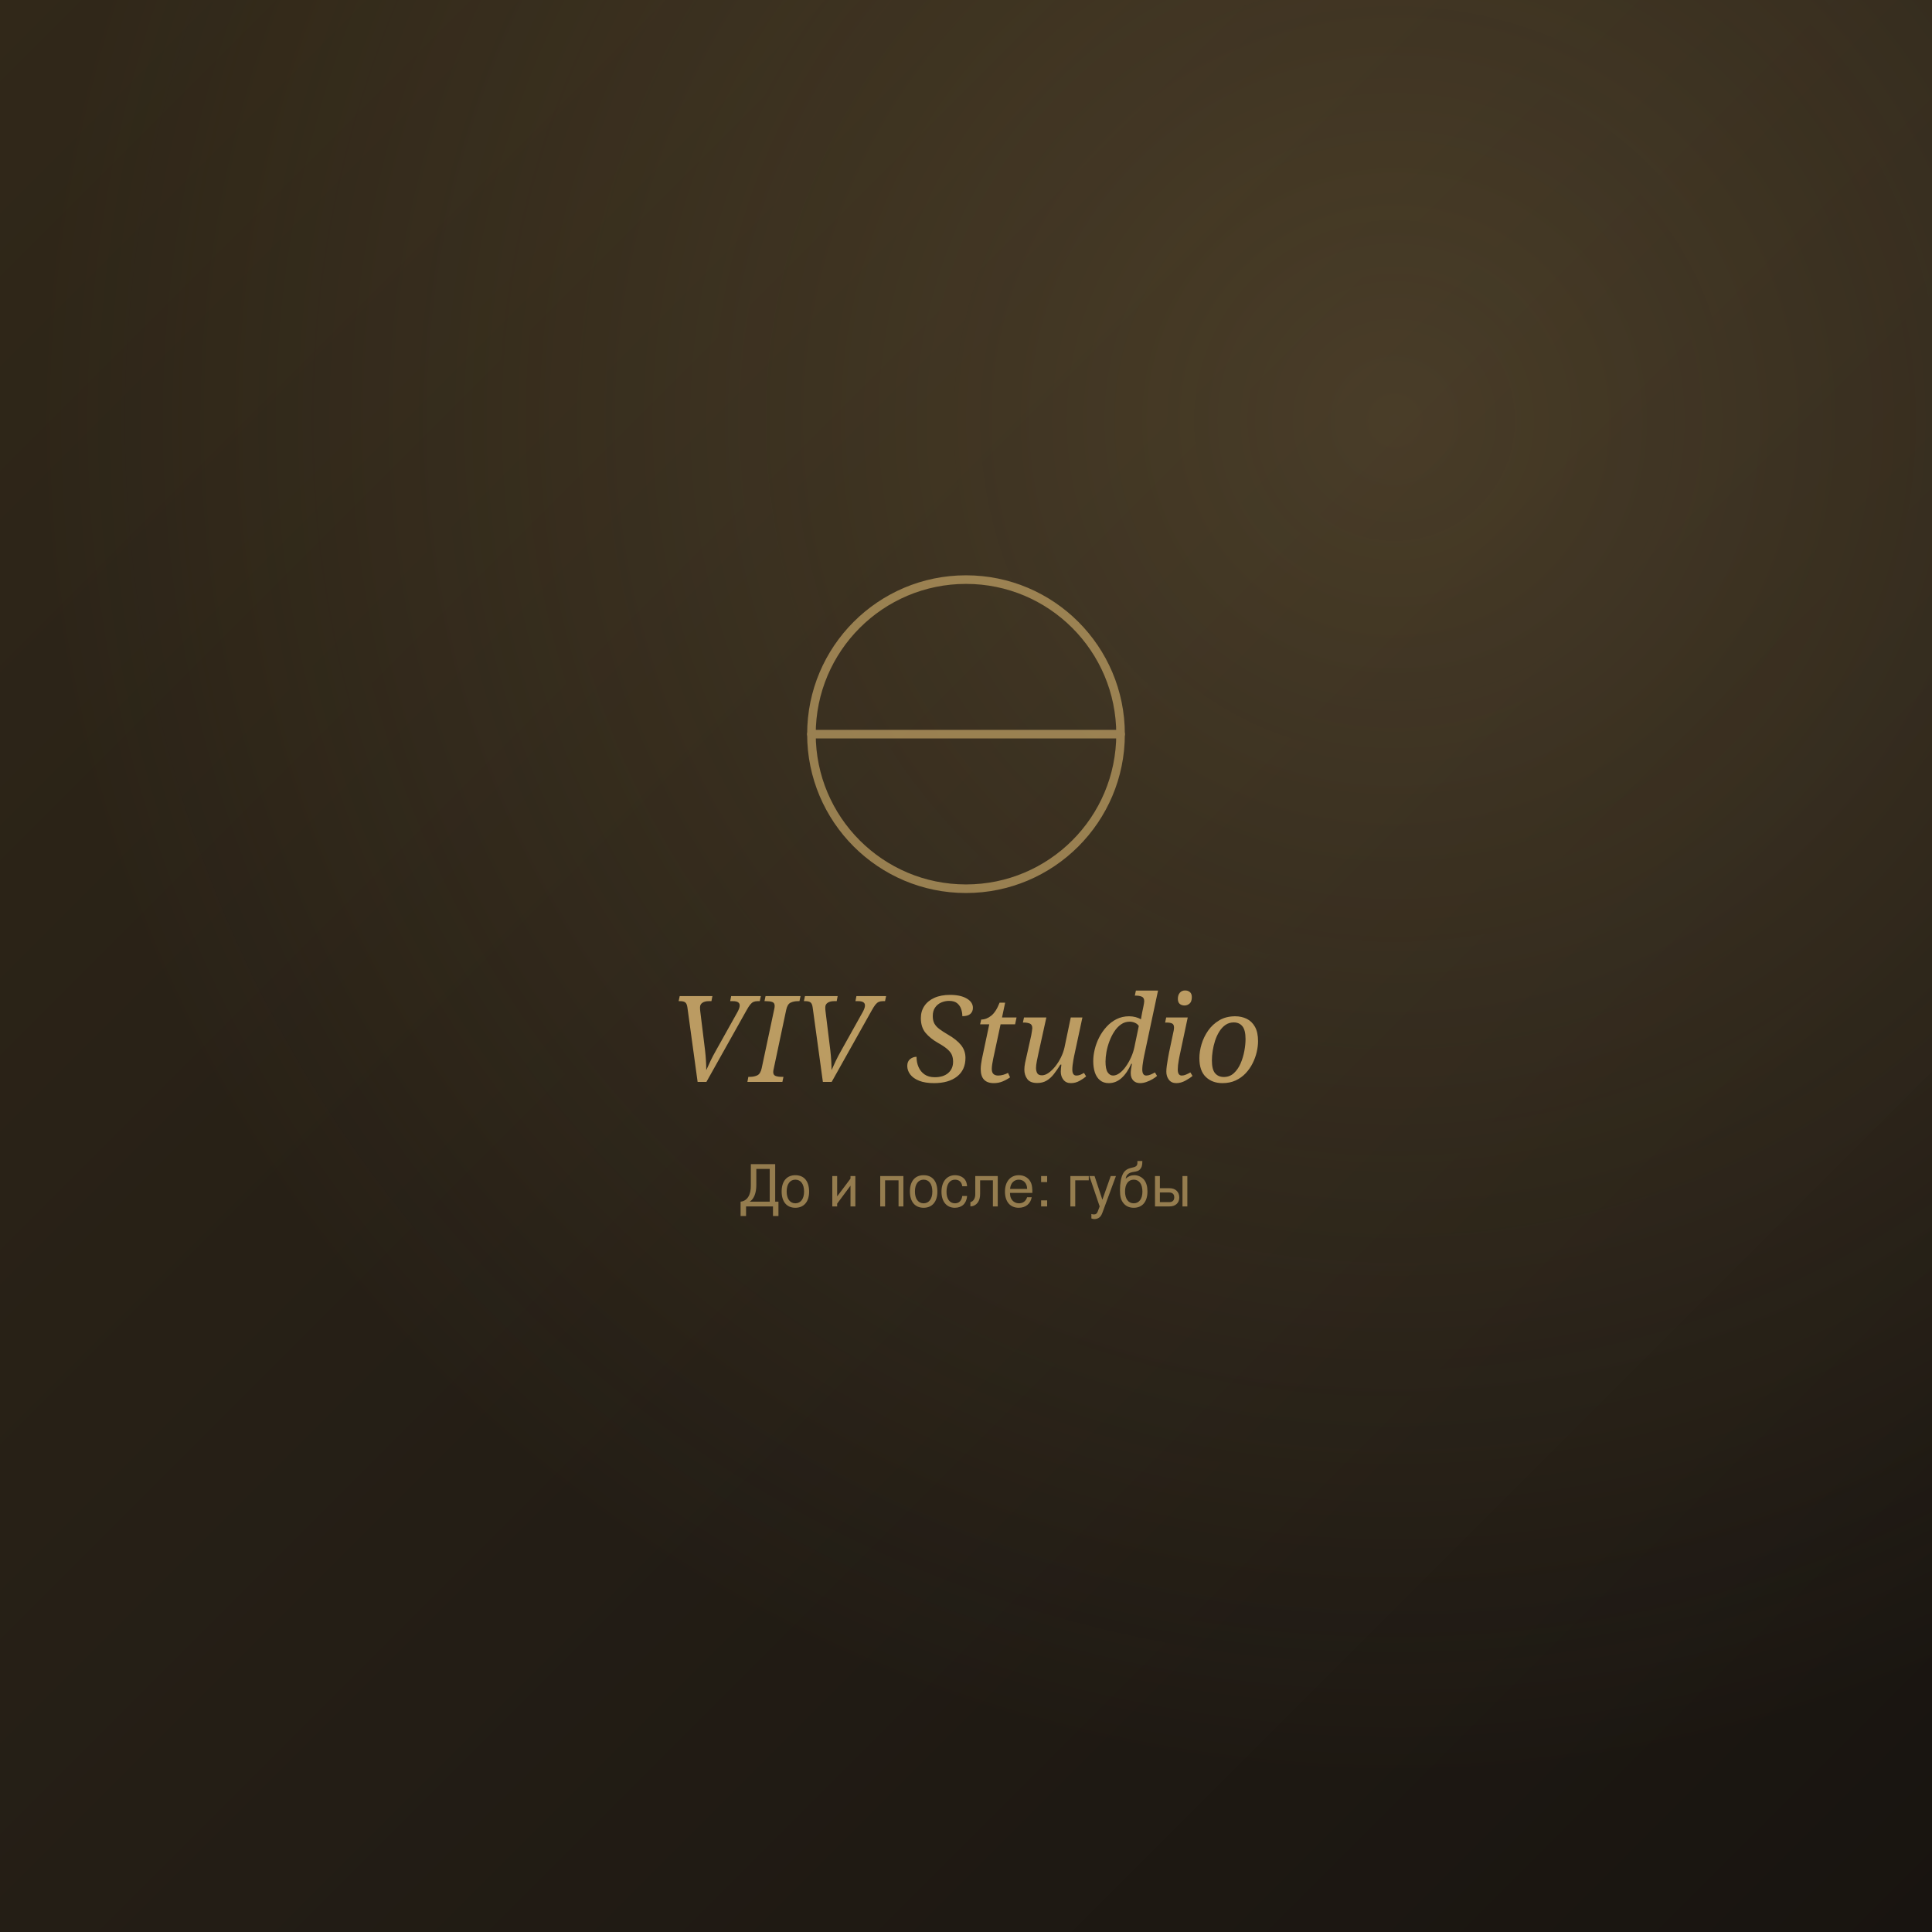
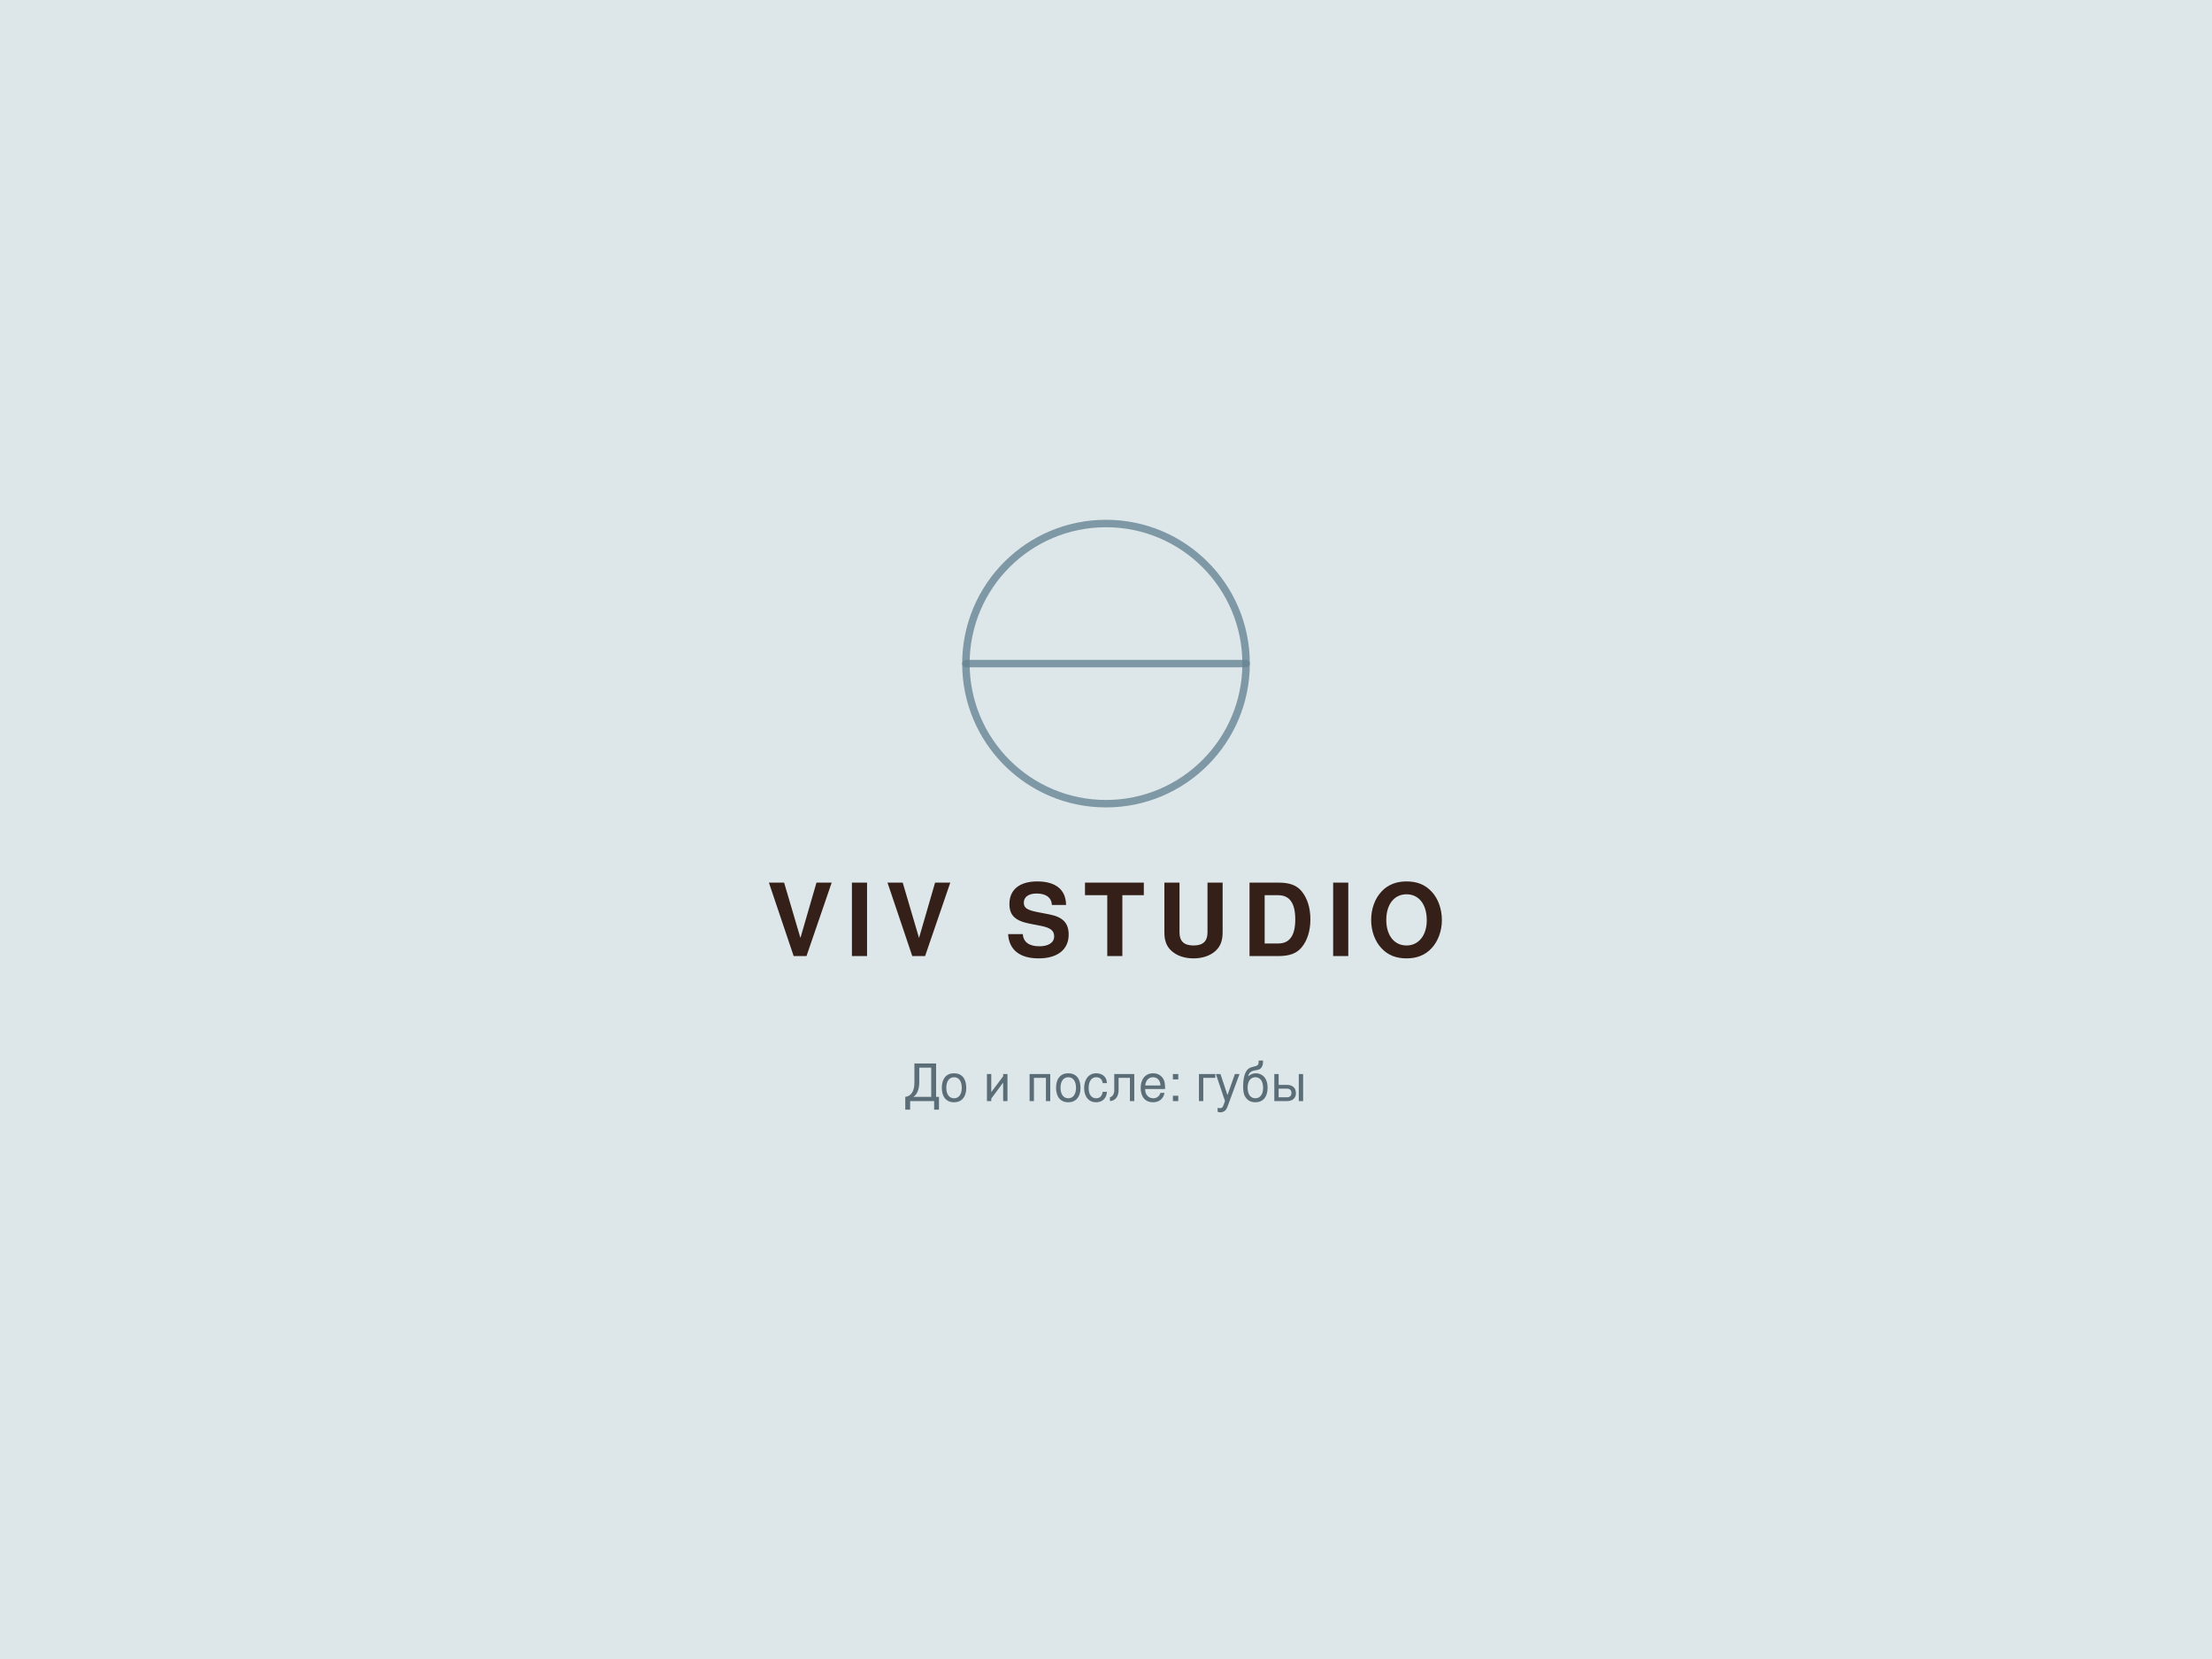
- <svg xmlns="http://www.w3.org/2000/svg" viewBox="0 0 900 900" width="900" height="900" role="img">
-   <defs>
-     <linearGradient id="g" x1="0" y1="0" x2="1" y2="1">
-       <stop offset="0" stop-color="#312819" />
-       <stop offset=".55" stop-color="#231D15" />
-       <stop offset="1" stop-color="#181410" />
-     </linearGradient>
-     <radialGradient id="s" cx=".72" cy=".22" r=".7">
-       <stop offset="0" stop-color="#D9B571" stop-opacity=".2" />
-       <stop offset="1" stop-color="#D9B571" stop-opacity="0" />
-     </radialGradient>
-   </defs>
-   <rect width="900" height="900" fill="url(#g)" />
-   <rect width="900" height="900" fill="url(#s)" />
-   <g opacity=".6" fill="none" stroke="#D9B571" stroke-width="4.0">
-     <circle cx="450.0" cy="342" r="72" />
-     <path d="M378 342 l144 0" stroke-linecap="round" />
+ <svg xmlns="http://www.w3.org/2000/svg" viewBox="0 0 900 675" width="900" height="675" role="img">
+   <rect width="900" height="675" fill="#DDE7EA" />
+   <g fill="none" stroke="#688593" stroke-width="3.037" stroke-opacity=".8">
+     <circle cx="450" cy="270" r="57" />
+     <path d="M393 270 L507 270" stroke-linecap="round" />
  </g>
-   <text x="50%" y="504" text-anchor="middle" font-family="Georgia,serif" font-style="italic" font-size="56" fill="#D9B571" opacity=".82">VIV Studio</text>
-   <text x="50%" y="562" text-anchor="middle" font-family="Helvetica,Arial,sans-serif" font-size="27" fill="#D9B571" opacity=".6">До и после: губы</text>
+   <text x="50%" y="389" text-anchor="middle" font-family="Helvetica,Arial,sans-serif" font-weight="bold" font-size="41" letter-spacing="5" fill="#342019">VIV STUDIO</text>
+   <text x="50%" y="448" text-anchor="middle" font-family="Helvetica,Arial,sans-serif" font-size="21" fill="#5B6E77">До и после: губы</text>
</svg>
